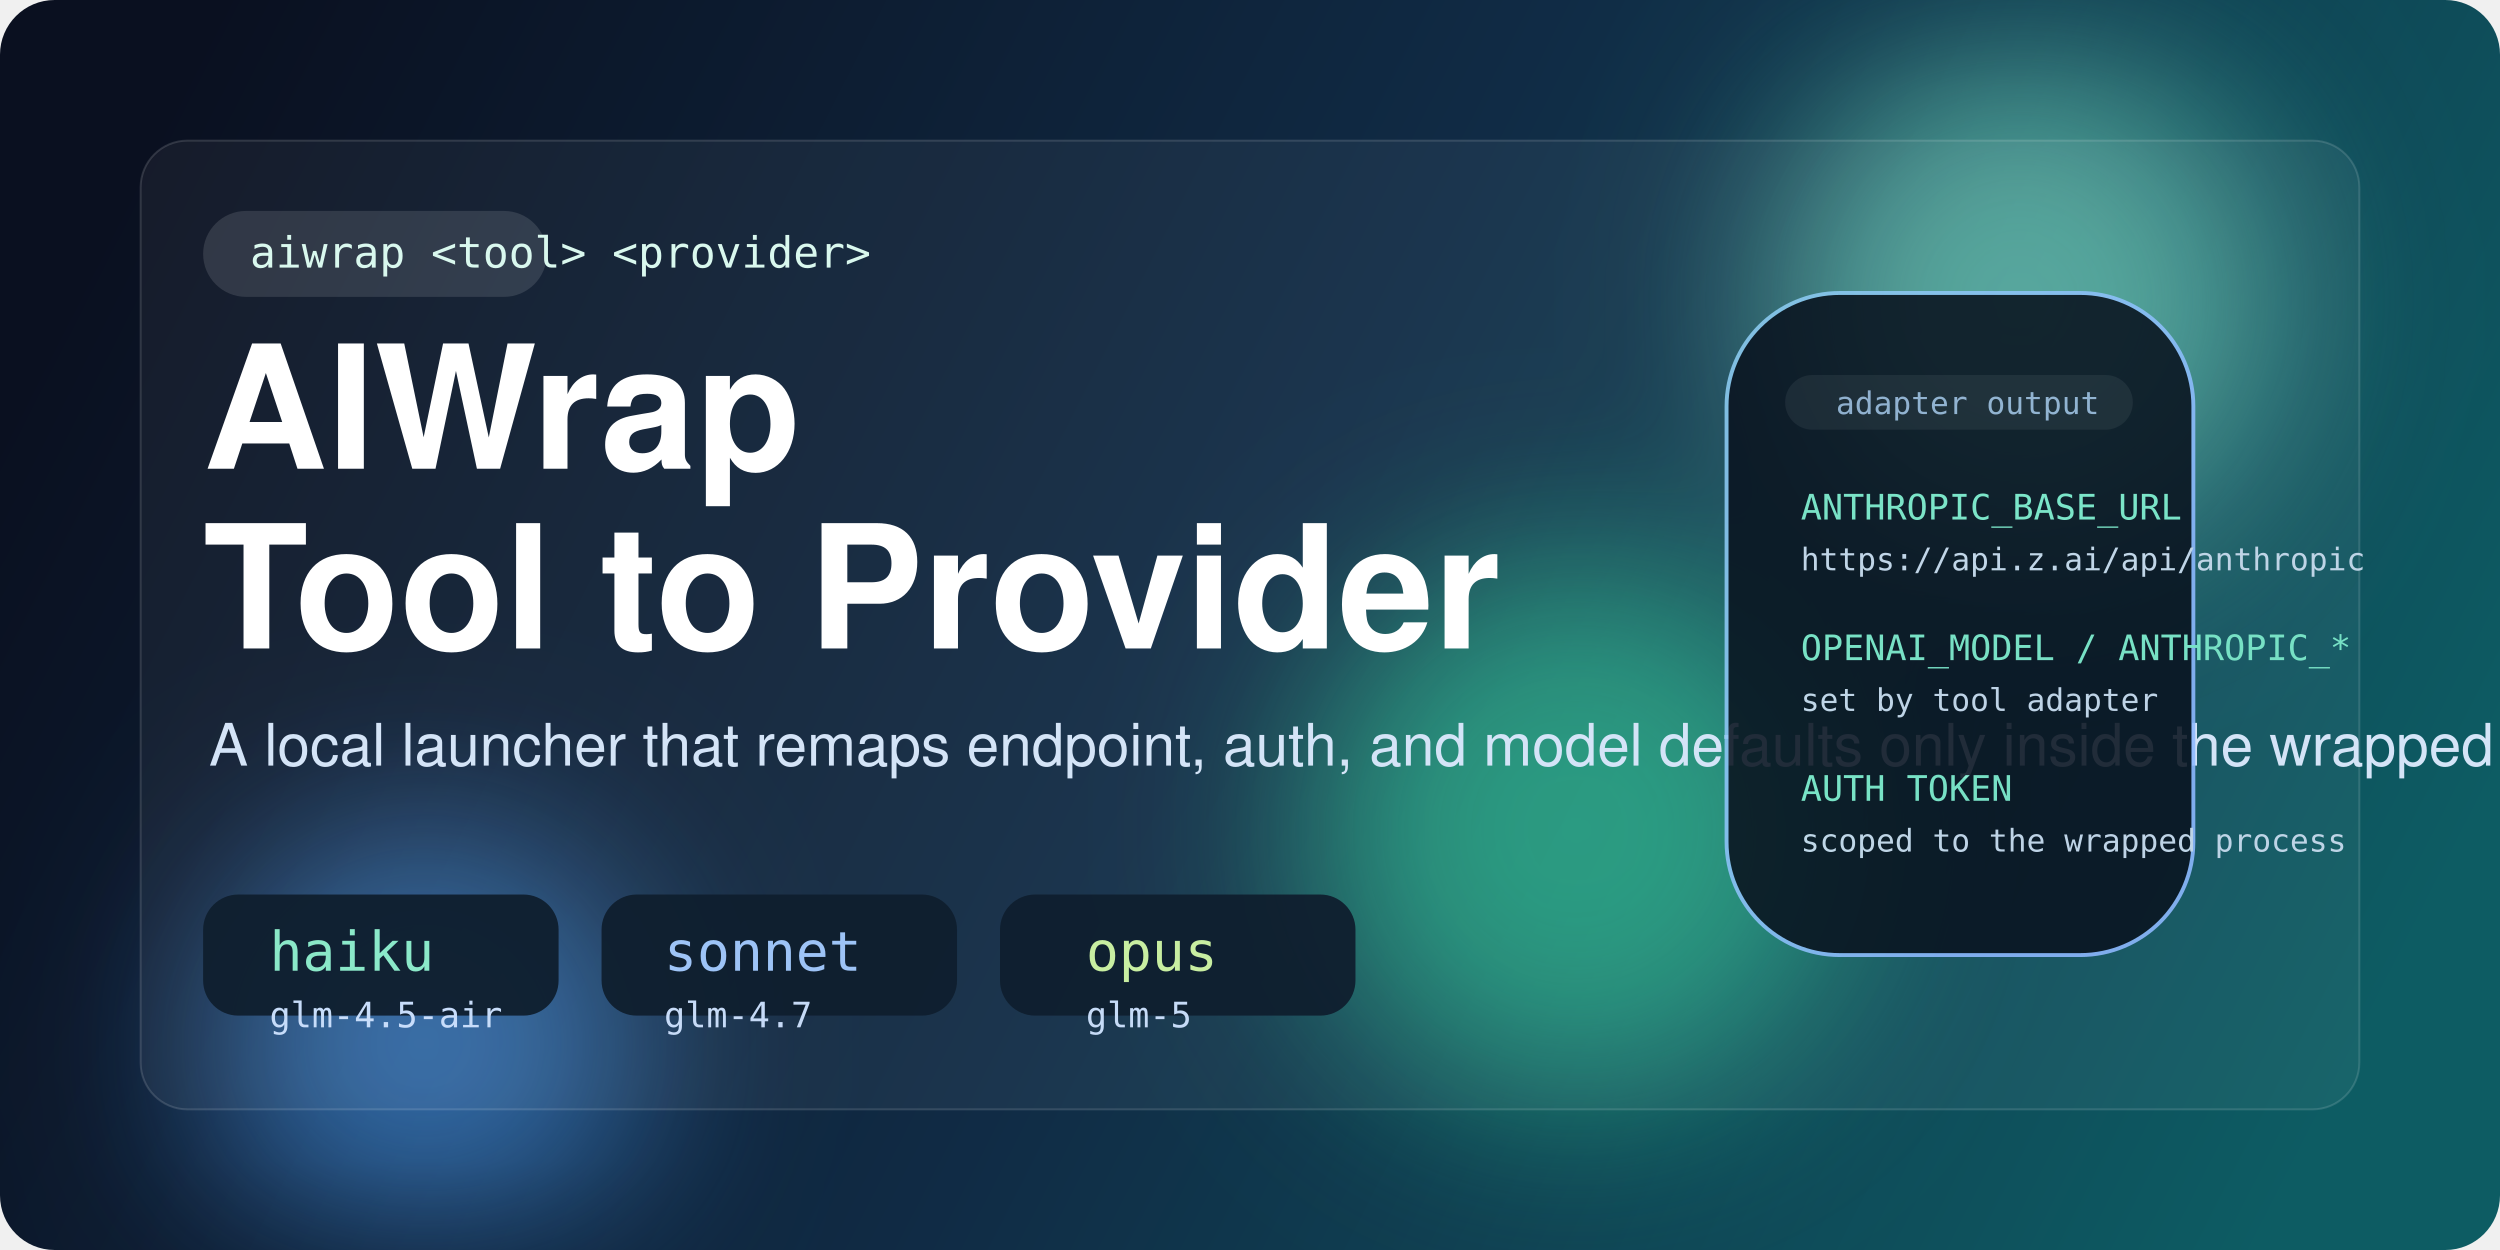
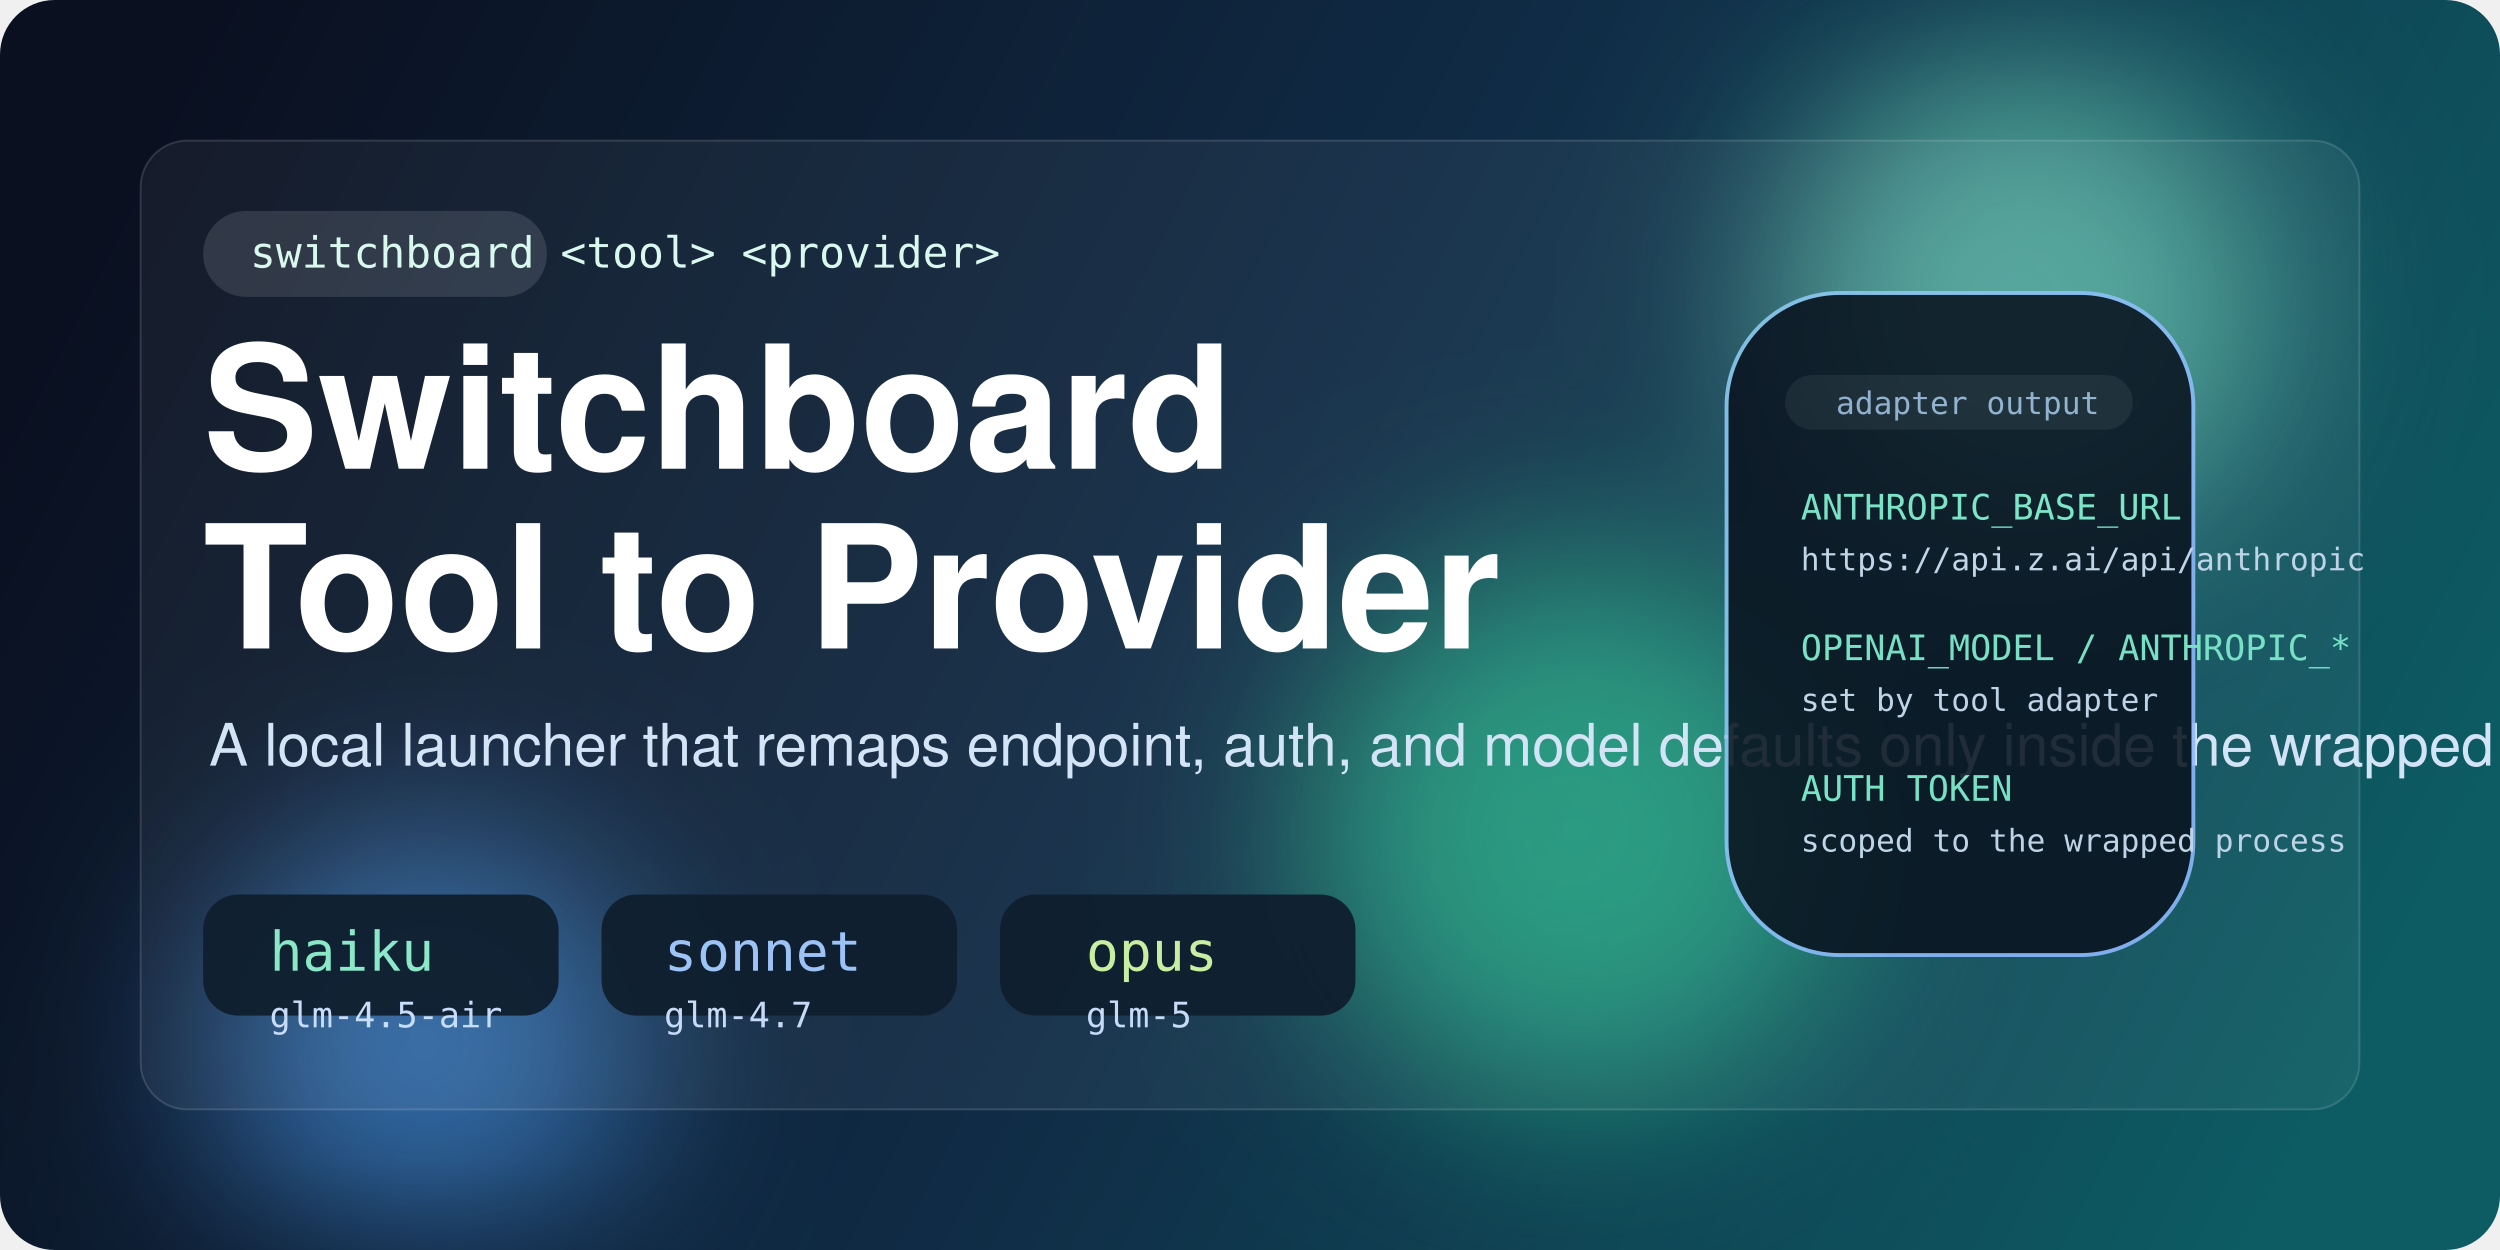
<svg xmlns="http://www.w3.org/2000/svg" width="1280" height="640" viewBox="0 0 1280 640" fill="none">
  <defs>
    <linearGradient id="bg" x1="84" y1="52" x2="1174" y2="608" gradientUnits="userSpaceOnUse">
      <stop stop-color="#0A1020" />
      <stop offset="0.5" stop-color="#102B45" />
      <stop offset="1" stop-color="#0D5C63" />
    </linearGradient>
    <linearGradient id="accent" x1="300" y1="120" x2="980" y2="520" gradientUnits="userSpaceOnUse">
      <stop stop-color="#84F3D2" />
      <stop offset="1" stop-color="#8EB9FF" />
    </linearGradient>
    <filter id="blur" x="0" y="0" width="1280" height="640" filterUnits="userSpaceOnUse" color-interpolation-filters="sRGB">
      <feGaussianBlur stdDeviation="48" />
    </filter>
  </defs>
  <rect width="1280" height="640" rx="28" fill="url(#bg)" />
  <g opacity="0.55" filter="url(#blur)">
    <circle cx="1034" cy="154" r="126" fill="#84F3D2" />
    <circle cx="217" cy="535" r="110" fill="#4FA5FF" />
    <circle cx="807" cy="425" r="138" fill="#2FE0A0" />
  </g>
  <rect x="72" y="72" width="1136" height="496" rx="24" fill="white" fill-opacity="0.05" stroke="white" stroke-opacity="0.14" />
  <rect x="104" y="108" width="176" height="44" rx="22" fill="white" fill-opacity="0.12" />
-   <text x="128" y="137" fill="#D9F8EE" font-family="SFMono-Regular, Menlo, Monaco, Consolas, monospace" font-size="22">aiwrap &lt;tool&gt; &lt;provider&gt;</text>
-   <text x="104" y="240" fill="white" font-family="Helvetica, Arial, sans-serif" font-size="88" font-weight="700">AIWrap</text>
+   <text x="128" y="137" fill="#D9F8EE" font-family="SFMono-Regular, Menlo, Monaco, Consolas, monospace" font-size="22">switchboard &lt;tool&gt; &lt;provider&gt;</text>
+   <text x="104" y="240" fill="white" font-family="Helvetica, Arial, sans-serif" font-size="88" font-weight="700">Switchboard</text>
  <text x="104" y="332" fill="white" font-family="Helvetica, Arial, sans-serif" font-size="88" font-weight="700">Tool to Provider</text>
  <text x="107" y="392" fill="#D4E4F7" font-family="Helvetica, Arial, sans-serif" font-size="30">A local launcher that remaps endpoint, auth, and model defaults only inside the wrapped child process.</text>
  <g opacity="0.95">
    <rect x="104" y="458" width="182" height="62" rx="18" fill="#0F1E2E" />
    <text x="138" y="497" fill="#8FEFCC" font-family="SFMono-Regular, Menlo, Monaco, Consolas, monospace" font-size="28">haiku</text>
    <text x="138" y="526" fill="#CFE3FF" font-family="SFMono-Regular, Menlo, Monaco, Consolas, monospace" font-size="18">glm-4.5-air</text>
  </g>
  <g opacity="0.95">
    <rect x="308" y="458" width="182" height="62" rx="18" fill="#0F1E2E" />
    <text x="340" y="497" fill="#A4CBFF" font-family="SFMono-Regular, Menlo, Monaco, Consolas, monospace" font-size="28">sonnet</text>
    <text x="340" y="526" fill="#CFE3FF" font-family="SFMono-Regular, Menlo, Monaco, Consolas, monospace" font-size="18">glm-4.7</text>
  </g>
  <g opacity="0.95">
    <rect x="512" y="458" width="182" height="62" rx="18" fill="#0F1E2E" />
    <text x="556" y="497" fill="#D1F7A5" font-family="SFMono-Regular, Menlo, Monaco, Consolas, monospace" font-size="28">opus</text>
    <text x="556" y="526" fill="#CFE3FF" font-family="SFMono-Regular, Menlo, Monaco, Consolas, monospace" font-size="18">glm-5</text>
  </g>
  <g opacity="0.88">
    <path d="M884 208C884 175.967 909.967 150 942 150H1065C1097.03 150 1123 175.967 1123 208V431C1123 463.033 1097.03 489 1065 489H942C909.967 489 884 463.033 884 431V208Z" fill="#091320" stroke="url(#accent)" stroke-width="2" />
    <rect x="914" y="192" width="178" height="28" rx="14" fill="white" fill-opacity="0.07" />
    <text x="940" y="212" fill="#9AB6D8" font-family="SFMono-Regular, Menlo, Monaco, Consolas, monospace" font-size="16">adapter output</text>
    <text x="922" y="266" fill="#84F3D2" font-family="SFMono-Regular, Menlo, Monaco, Consolas, monospace" font-size="18">ANTHROPIC_BASE_URL</text>
    <text x="922" y="292" fill="#D4E4F7" font-family="SFMono-Regular, Menlo, Monaco, Consolas, monospace" font-size="16">https://api.z.ai/api/anthropic</text>
    <text x="922" y="338" fill="#84F3D2" font-family="SFMono-Regular, Menlo, Monaco, Consolas, monospace" font-size="18">OPENAI_MODEL / ANTHROPIC_*</text>
    <text x="922" y="364" fill="#D4E4F7" font-family="SFMono-Regular, Menlo, Monaco, Consolas, monospace" font-size="16">set by tool adapter</text>
    <text x="922" y="410" fill="#84F3D2" font-family="SFMono-Regular, Menlo, Monaco, Consolas, monospace" font-size="18">AUTH TOKEN</text>
    <text x="922" y="436" fill="#D4E4F7" font-family="SFMono-Regular, Menlo, Monaco, Consolas, monospace" font-size="16">scoped to the wrapped process</text>
  </g>
</svg>
